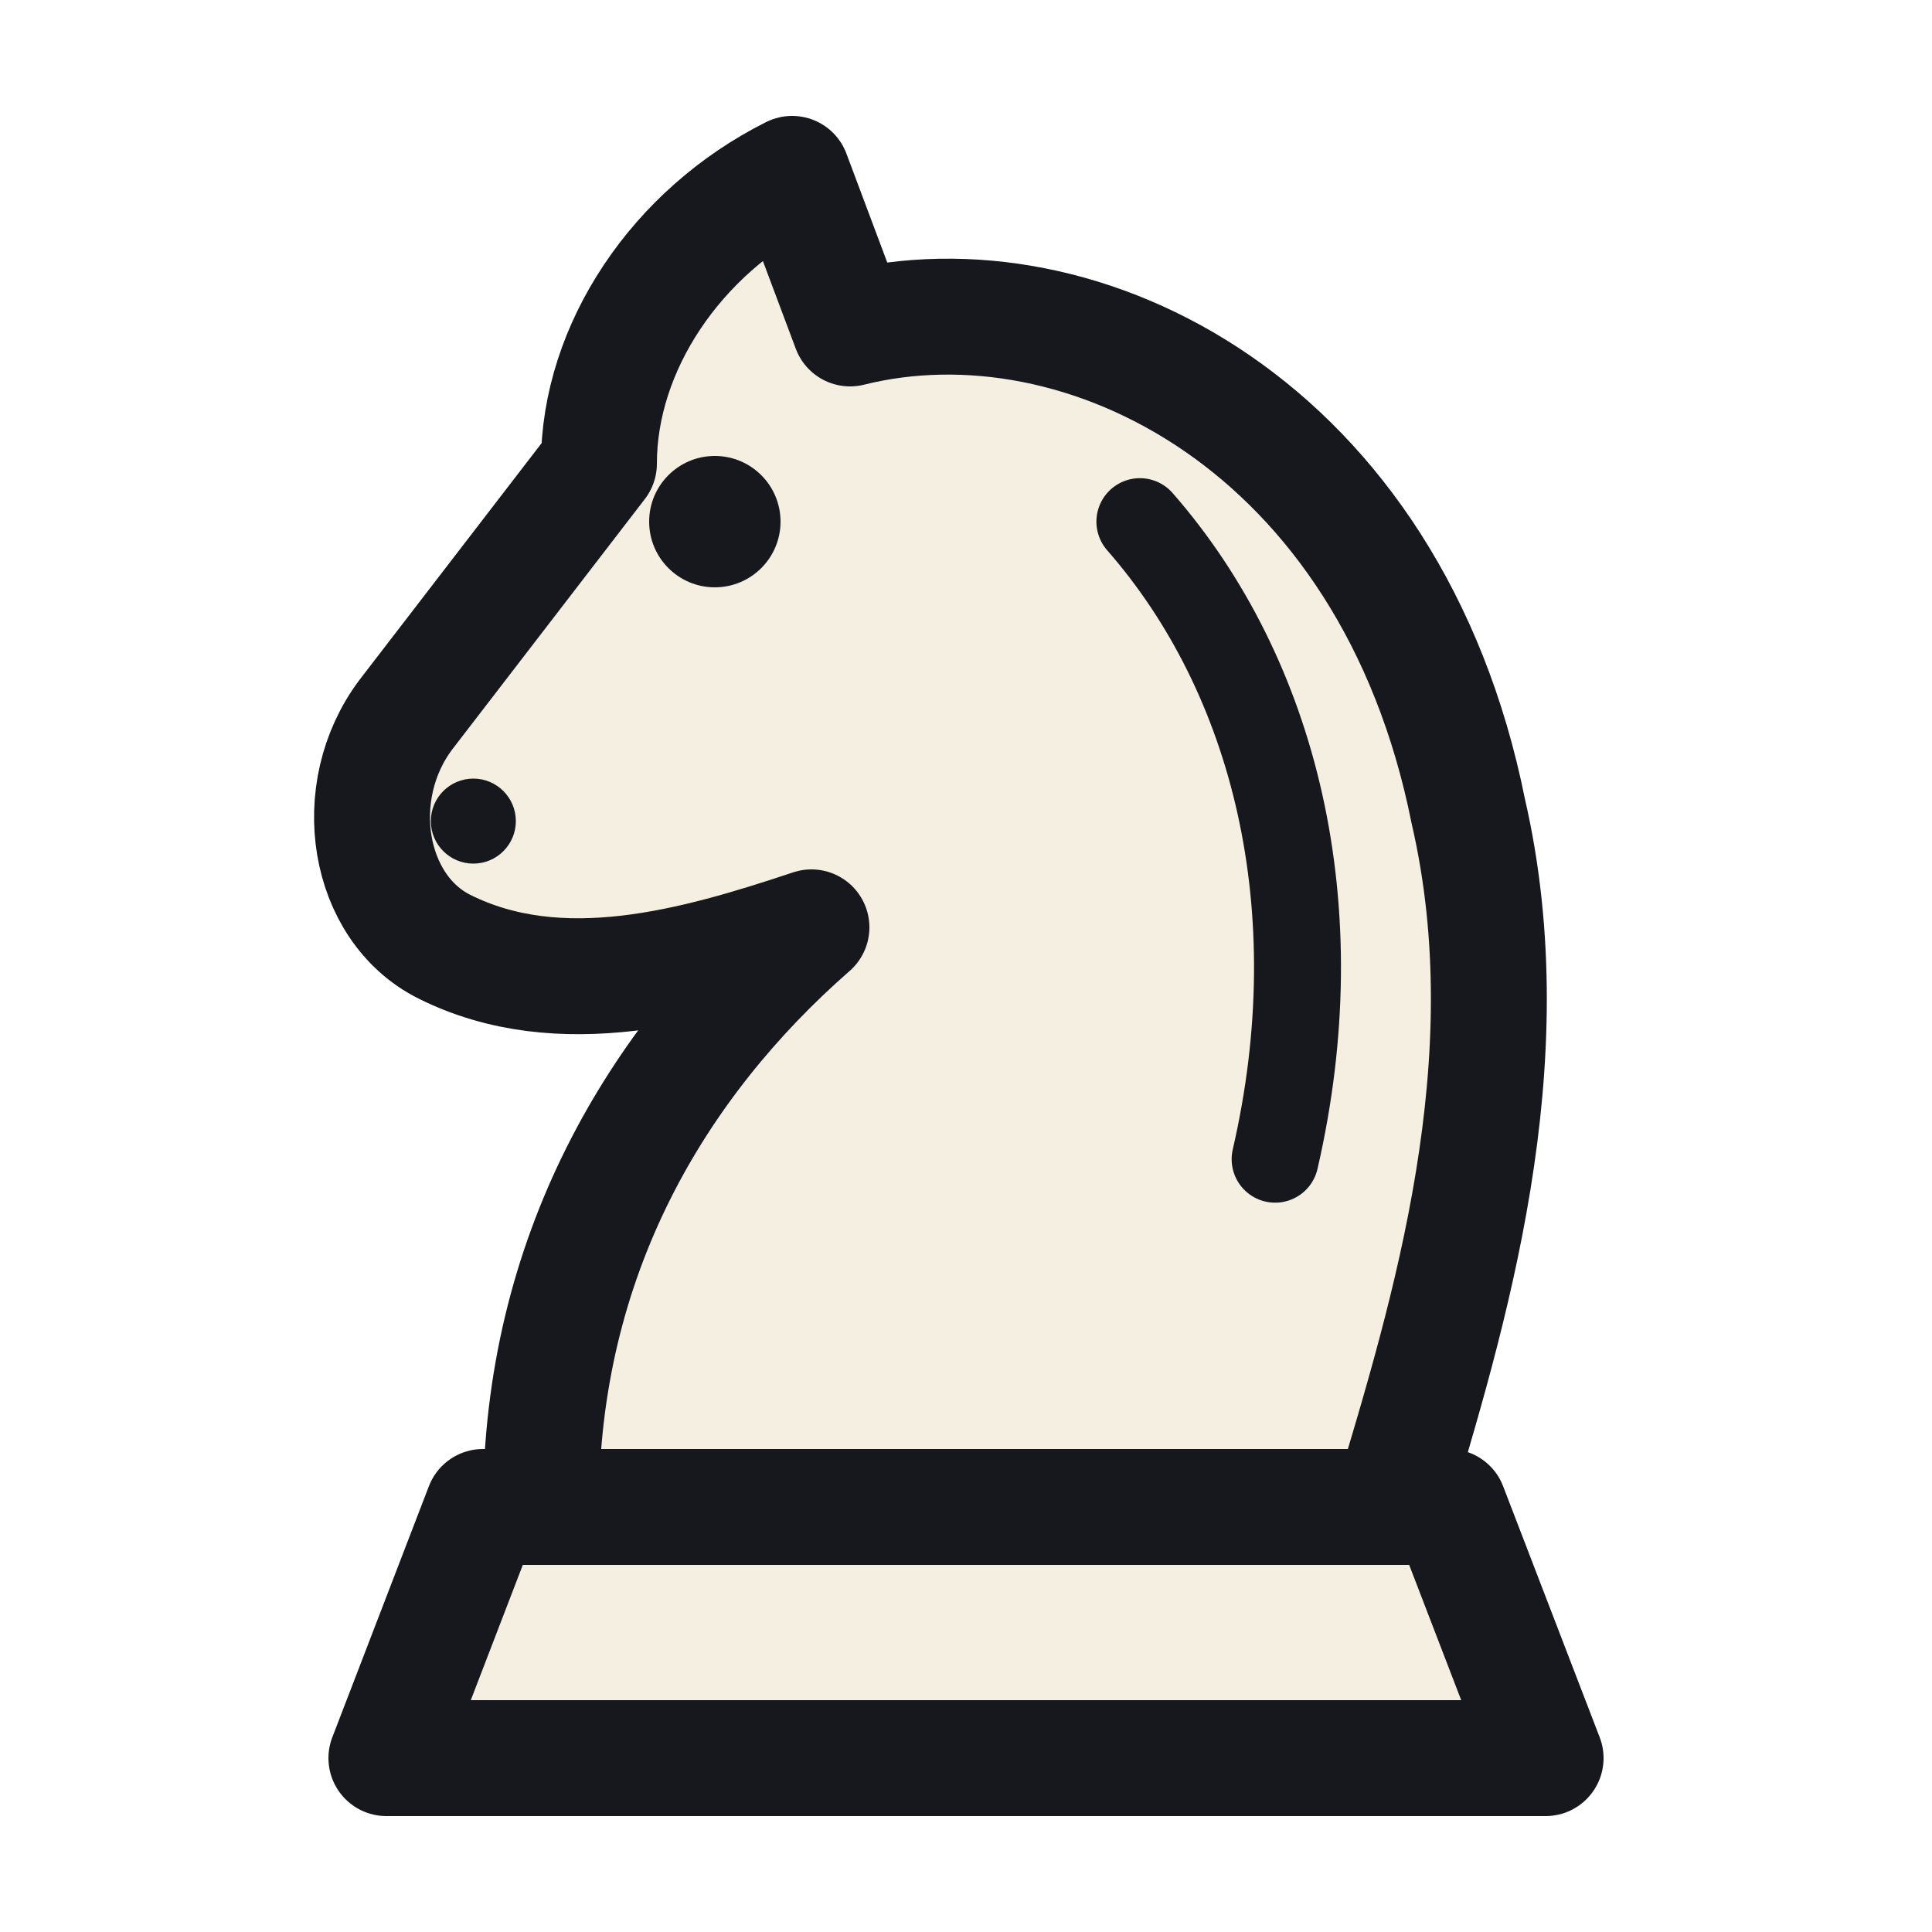
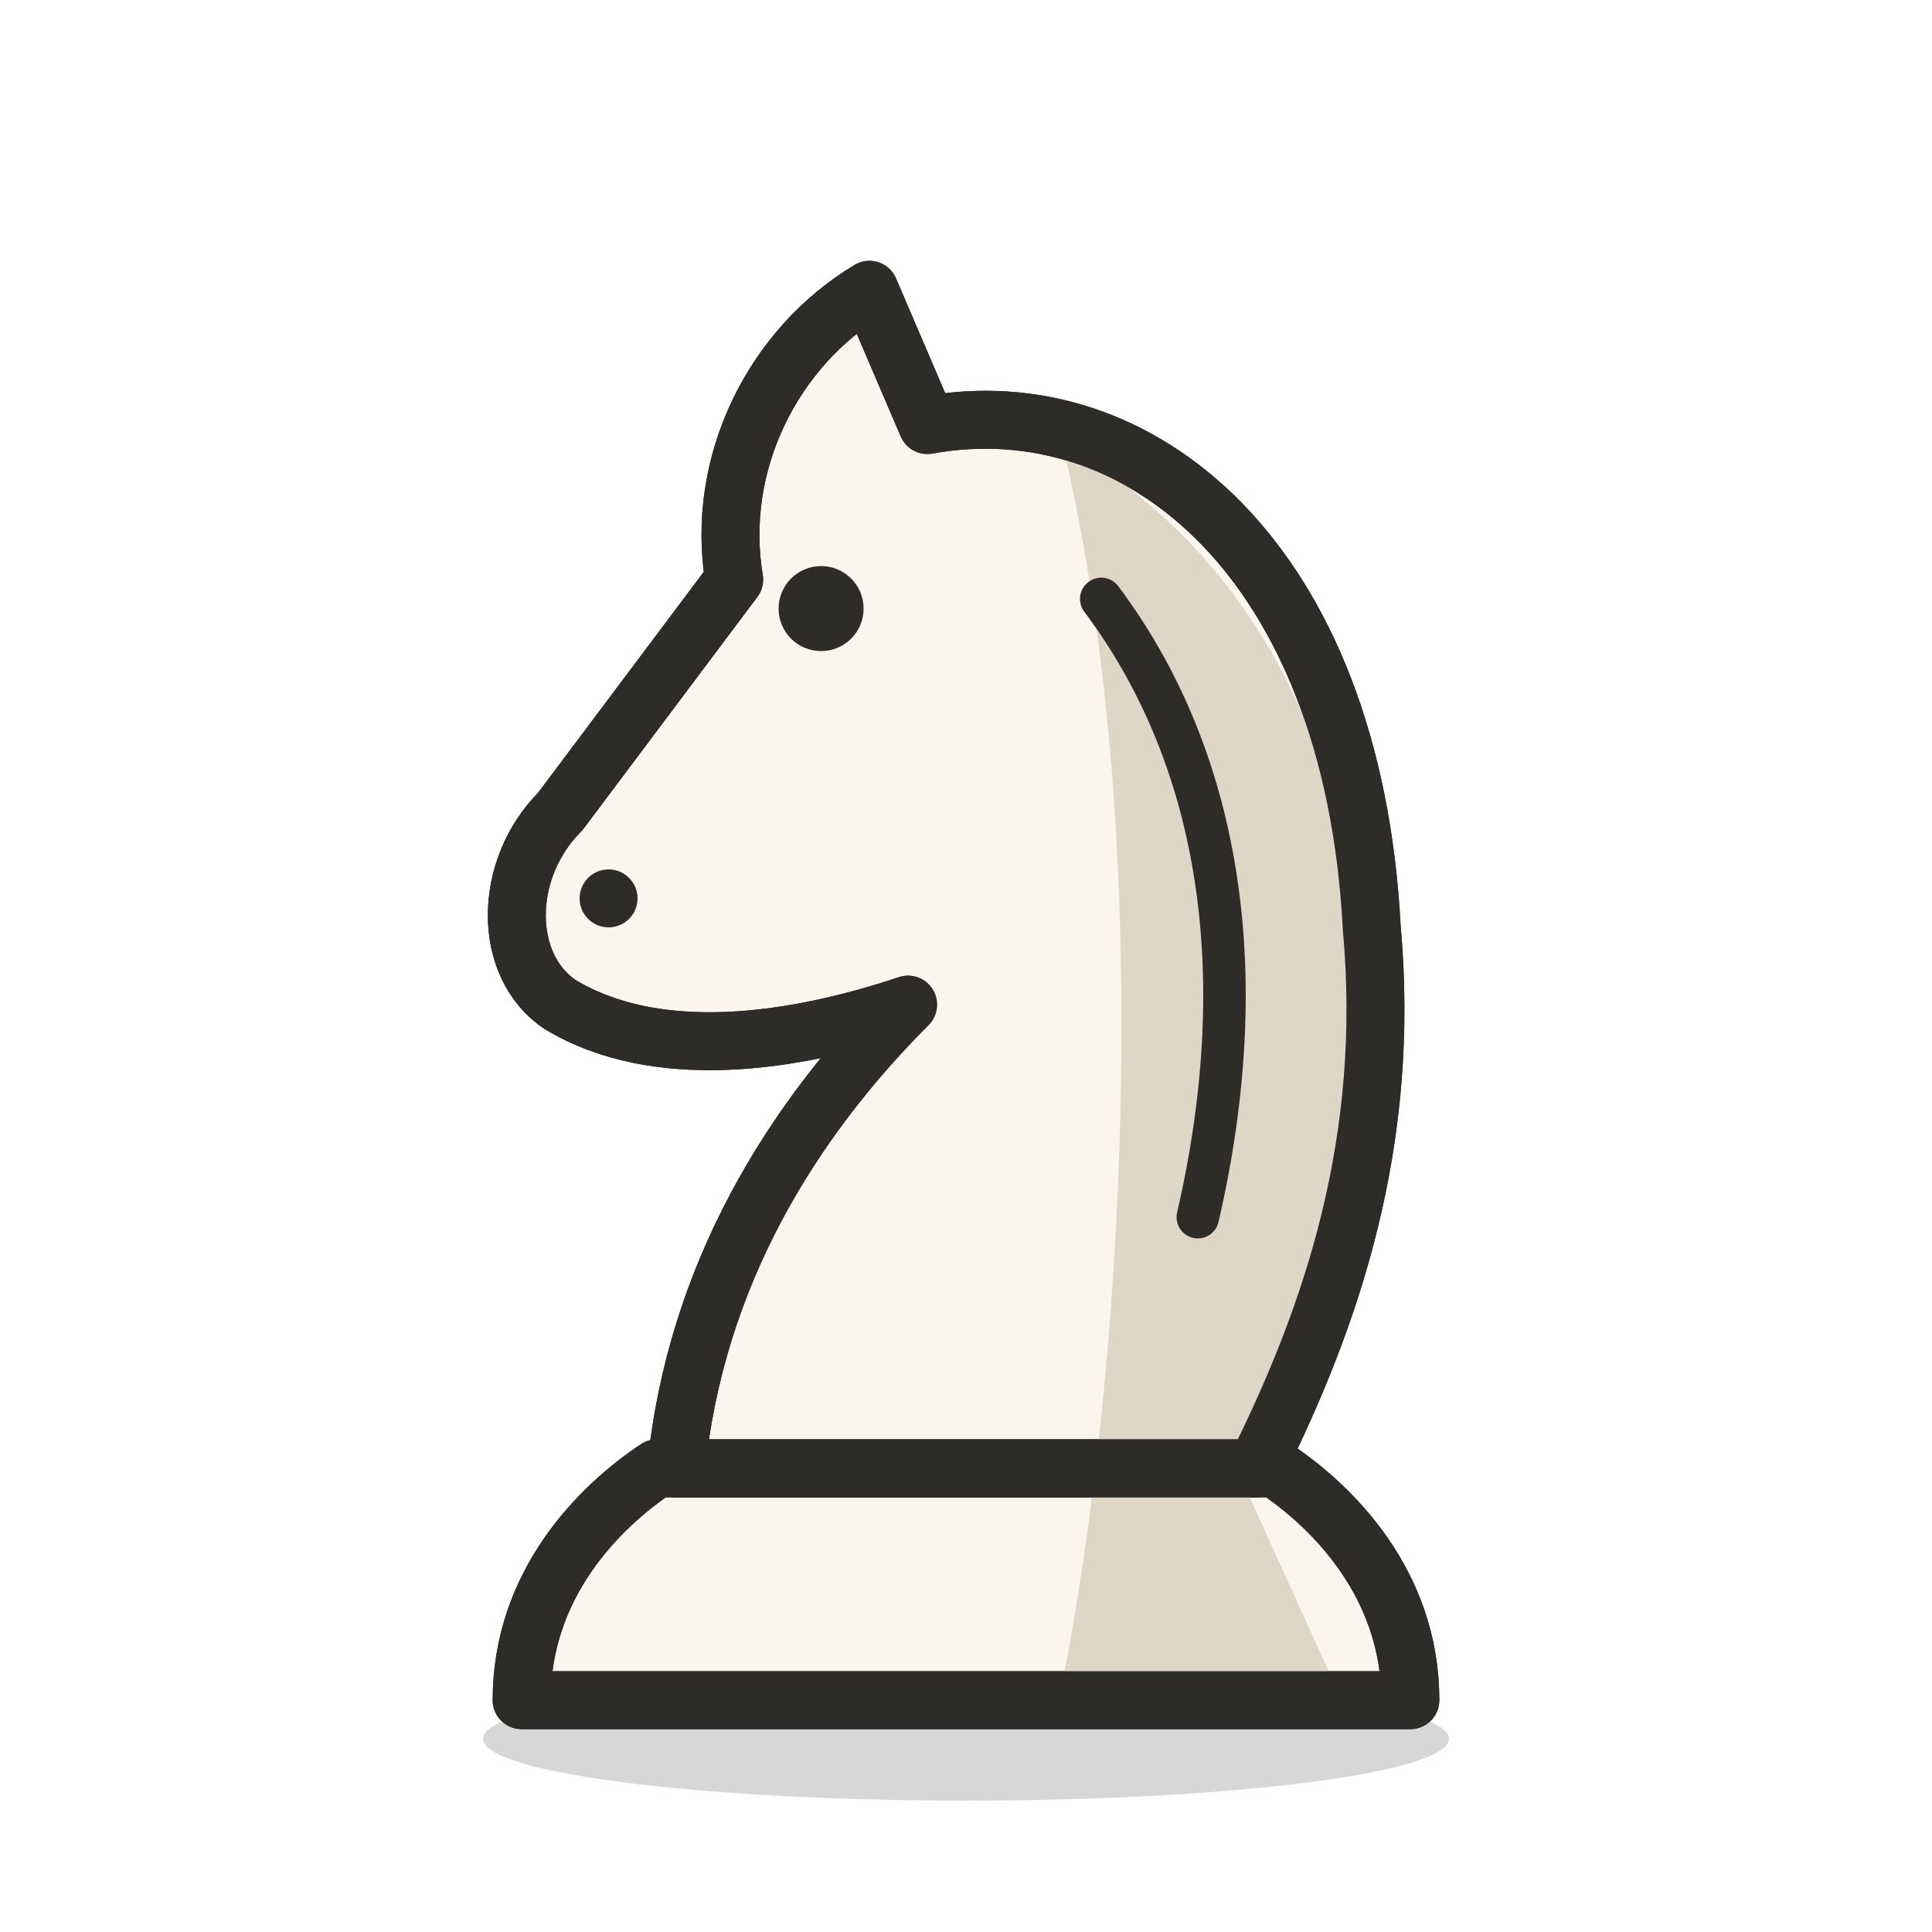
<svg xmlns="http://www.w3.org/2000/svg" viewBox="0 0 100 100">
-   <g fill="#f5efe2" stroke="#16181d" stroke-width="6" stroke-linejoin="round" stroke-linecap="round">
-     <path d="M 20 91 L 80 91 L 75 78 L 25 78 Z" />
-     <path d="M 28 78 C 28 65, 34 55, 42 48 C 36 50, 29 52, 23 49 C 19 47, 18 41, 21 37 L 31 24 C 31 18, 35 12, 41 9 L 44 17 C 56 14, 72 22, 76 42 C 79 55, 75 68, 72 78 Z" />
+   <ellipse cx="50" cy="90" rx="25" ry="3.2" fill="rgb(0 0 0 / 0.16)" />
+   <g stroke="#2e2c29" stroke-width="3" stroke-linejoin="round" stroke-linecap="round">
+     <path d="M 27 88 C 27 82, 31 78, 34 76 L 66 76 C 69 78, 73 82, 73 88 Z" fill="#faf6ed" />
+     <path d="M 35 76 C 36 66, 41 58, 47 52 C 41 54, 34 55, 29 52 C 26 50, 26 45, 29 42 L 38 30 C 37 24, 40 18, 45 15 L 48 22 C 59 20, 70 29, 71 48 C 72 59, 69 68, 65 76 Z" fill="#faf6ed" />
+     <path d="M 55 23 C 64 28, 70 38, 70 50 C 70 61, 67 69, 64 76 L 69 87 L 55 87 C 58 72, 60 44, 55 23 Z" fill="#dfd6c5" stroke="none" />
+     <path d="M 27 88 C 27 82, 31 78, 34 76 L 66 76 C 69 78, 73 82, 73 88 Z" fill="none" />
+     <path d="M 35 76 C 36 66, 41 58, 47 52 C 41 54, 34 55, 29 52 C 26 50, 26 45, 29 42 L 38 30 C 37 24, 40 18, 45 15 L 48 22 C 59 20, 70 29, 71 48 C 72 59, 69 68, 65 76 Z" fill="none" />
  </g>
-   <circle cx="37" cy="27" r="3.4" fill="#16181d" />
-   <circle cx="24.5" cy="42.5" r="2.2" fill="#16181d" />
-   <path d="M 59 27 C 66 35, 69 47, 66 60" fill="none" stroke="#16181d" stroke-width="4.5" stroke-linecap="round" />
+   <circle cx="42.5" cy="31.5" r="2.2" fill="#2e2c29" />
+   <circle cx="31.5" cy="46.5" r="1.5" fill="#2e2c29" />
+   <path d="M 57 31 C 63 39, 65 50, 62 63" fill="none" stroke="#2e2c29" stroke-width="2.2" stroke-linecap="round" />
</svg>
